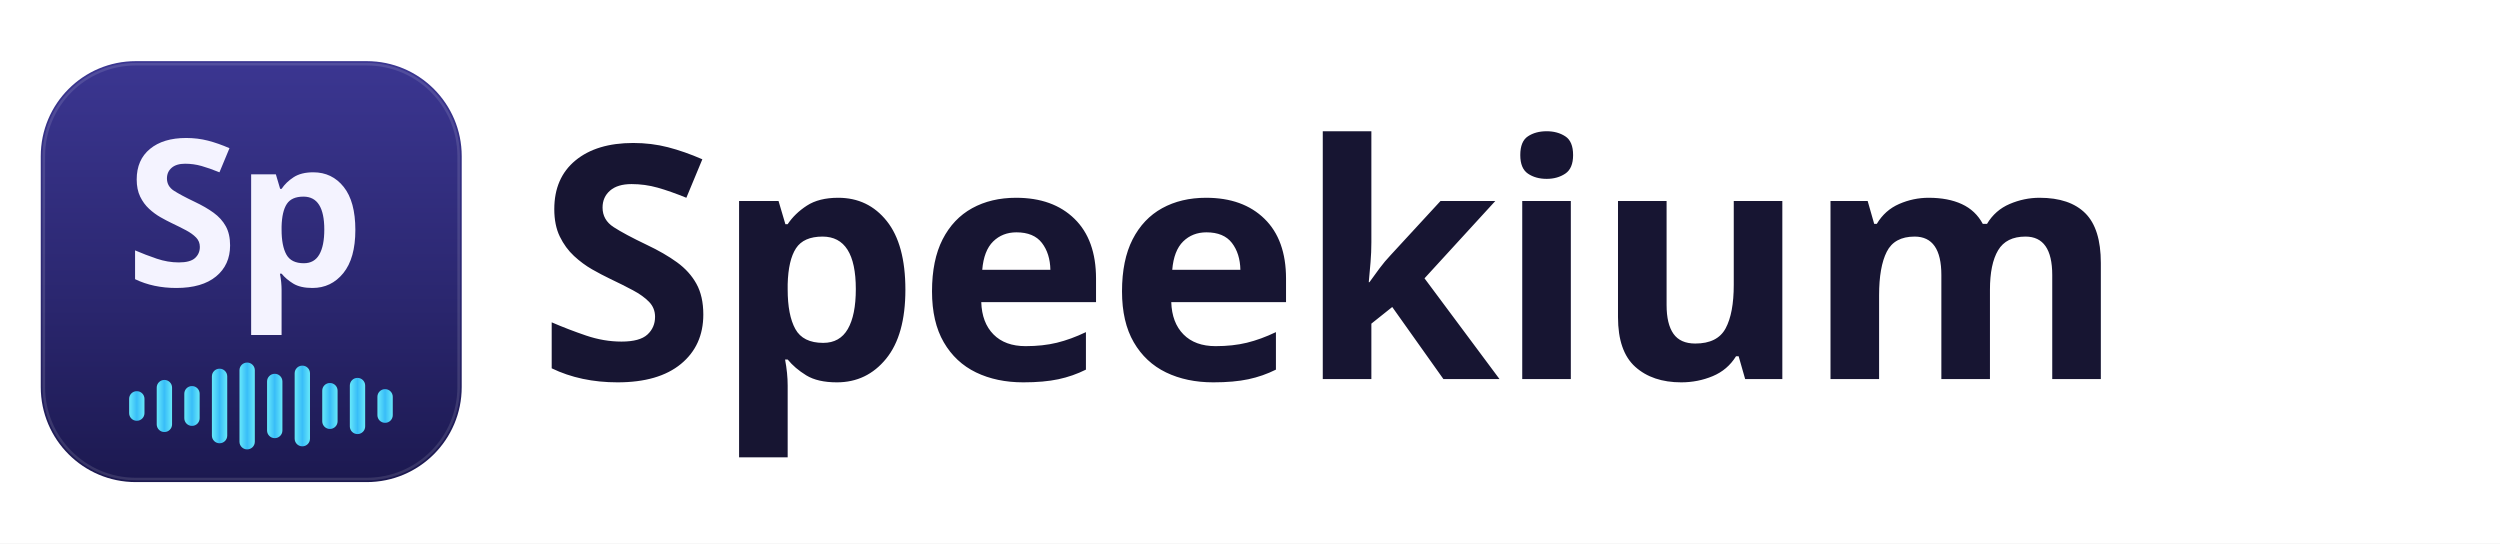
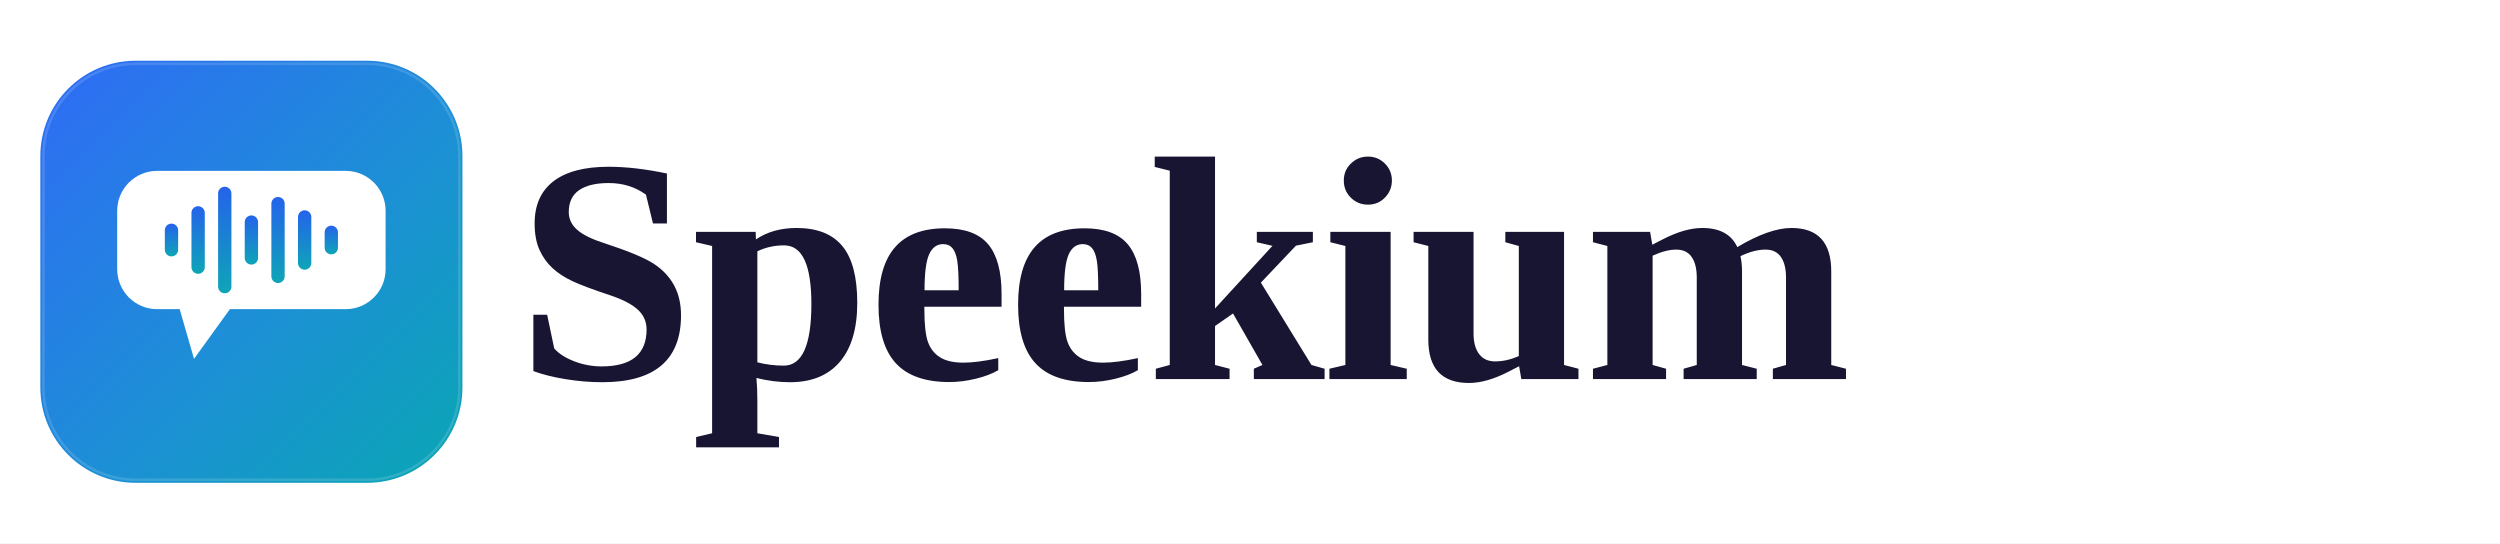
<svg xmlns="http://www.w3.org/2000/svg" width="1840" height="400" viewBox="0 0 1840 400">
  <defs>
-     <linearGradient id="tile" x1="0" y1="0" x2="0" y2="1">
-       <stop offset="0" stop-color="#3b3691" />
-       <stop offset="0.55" stop-color="#2b2770" />
-       <stop offset="1" stop-color="#1c1950" />
+     <linearGradient id="w-tile" x1="0" y1="0" x2="1" y2="1">
+       <stop offset="0" stop-color="#2f6bf6" />
+       <stop offset="0.55" stop-color="#1d8fd6" />
+       <stop offset="1" stop-color="#0aa6b4" />
    </linearGradient>
-     <linearGradient id="wave" x1="0" y1="0" x2="1" y2="0">
-       <stop offset="0" stop-color="#67e8f9" />
-       <stop offset="0.5" stop-color="#38bdf8" />
-       <stop offset="1" stop-color="#67e8f9" />
+     <linearGradient id="w-wave" x1="0" y1="0" x2="0" y2="1">
+       <stop offset="0" stop-color="#2563eb" />
+       <stop offset="1" stop-color="#0ea5b7" />
    </linearGradient>
  </defs>
  <rect width="1840" height="400" fill="#ffffff" />
-   <g transform="translate(-7.6,7.4) scale(0.376)">
-     <rect x="100" y="100" width="824" height="824" rx="186" fill="url(#tile)" />
-     <rect x="106" y="106" width="812" height="812" rx="180" fill="none" stroke="#ffffff" stroke-opacity="0.12" stroke-width="5" />
-     <text x="500" y="540" text-anchor="middle" font-family="Baskerville" font-weight="600" font-size="400" fill="#f4f3ff" letter-spacing="-6">Sp</text>
-     <g fill="url(#wave)">
-       <rect x="273" y="746" width="30" height="58" rx="15" />
-       <rect x="327" y="724" width="30" height="102" rx="15" />
-       <rect x="381" y="736" width="30" height="78" rx="15" />
-       <rect x="435" y="702" width="30" height="146" rx="15" />
-       <rect x="489" y="690" width="30" height="170" rx="15" />
-       <rect x="543" y="712" width="30" height="126" rx="15" />
-       <rect x="597" y="696" width="30" height="158" rx="15" />
-       <rect x="651" y="730" width="30" height="90" rx="15" />
-       <rect x="705" y="720" width="30" height="110" rx="15" />
-       <rect x="759" y="742" width="30" height="66" rx="15" />
+   <g transform="translate(-8,7) scale(0.377)">
+     <rect x="100" y="100" width="824" height="824" rx="186" fill="url(#w-tile)" />
+     <rect x="106" y="106" width="812" height="812" rx="180" fill="none" stroke="#ffffff" stroke-opacity="0.14" stroke-width="5" />
+     <path d="M328 315 H696 a78 78 0 0 1 78 78 V507 a78 78 0 0 1 -78 78 H470 L400 682 L372 585 H328              a78 78 0 0 1 -78 -78 V393 a78 78 0 0 1 78 -78 Z" fill="#ffffff" />
+     <g fill="url(#w-wave)">
+       <rect x="343" y="418" width="26" height="64" rx="13" />
+       <rect x="395" y="384" width="26" height="132" rx="13" />
+       <rect x="447" y="346" width="26" height="208" rx="13" />
+       <rect x="499" y="402" width="26" height="96" rx="13" />
+       <rect x="551" y="366" width="26" height="168" rx="13" />
+       <rect x="603" y="392" width="26" height="116" rx="13" />
+       <rect x="655" y="422" width="26" height="56" rx="13" />
    </g>
  </g>
-   <text x="395" y="279" font-family="Baskerville" font-weight="600" font-size="240" fill="#171532" letter-spacing="-2">Speekium</text>
+   <text x="380" y="279" font-family="Baskerville,'Times New Roman',serif" font-weight="600" font-size="236" fill="#171532" letter-spacing="-2">Speekium</text>
</svg>
